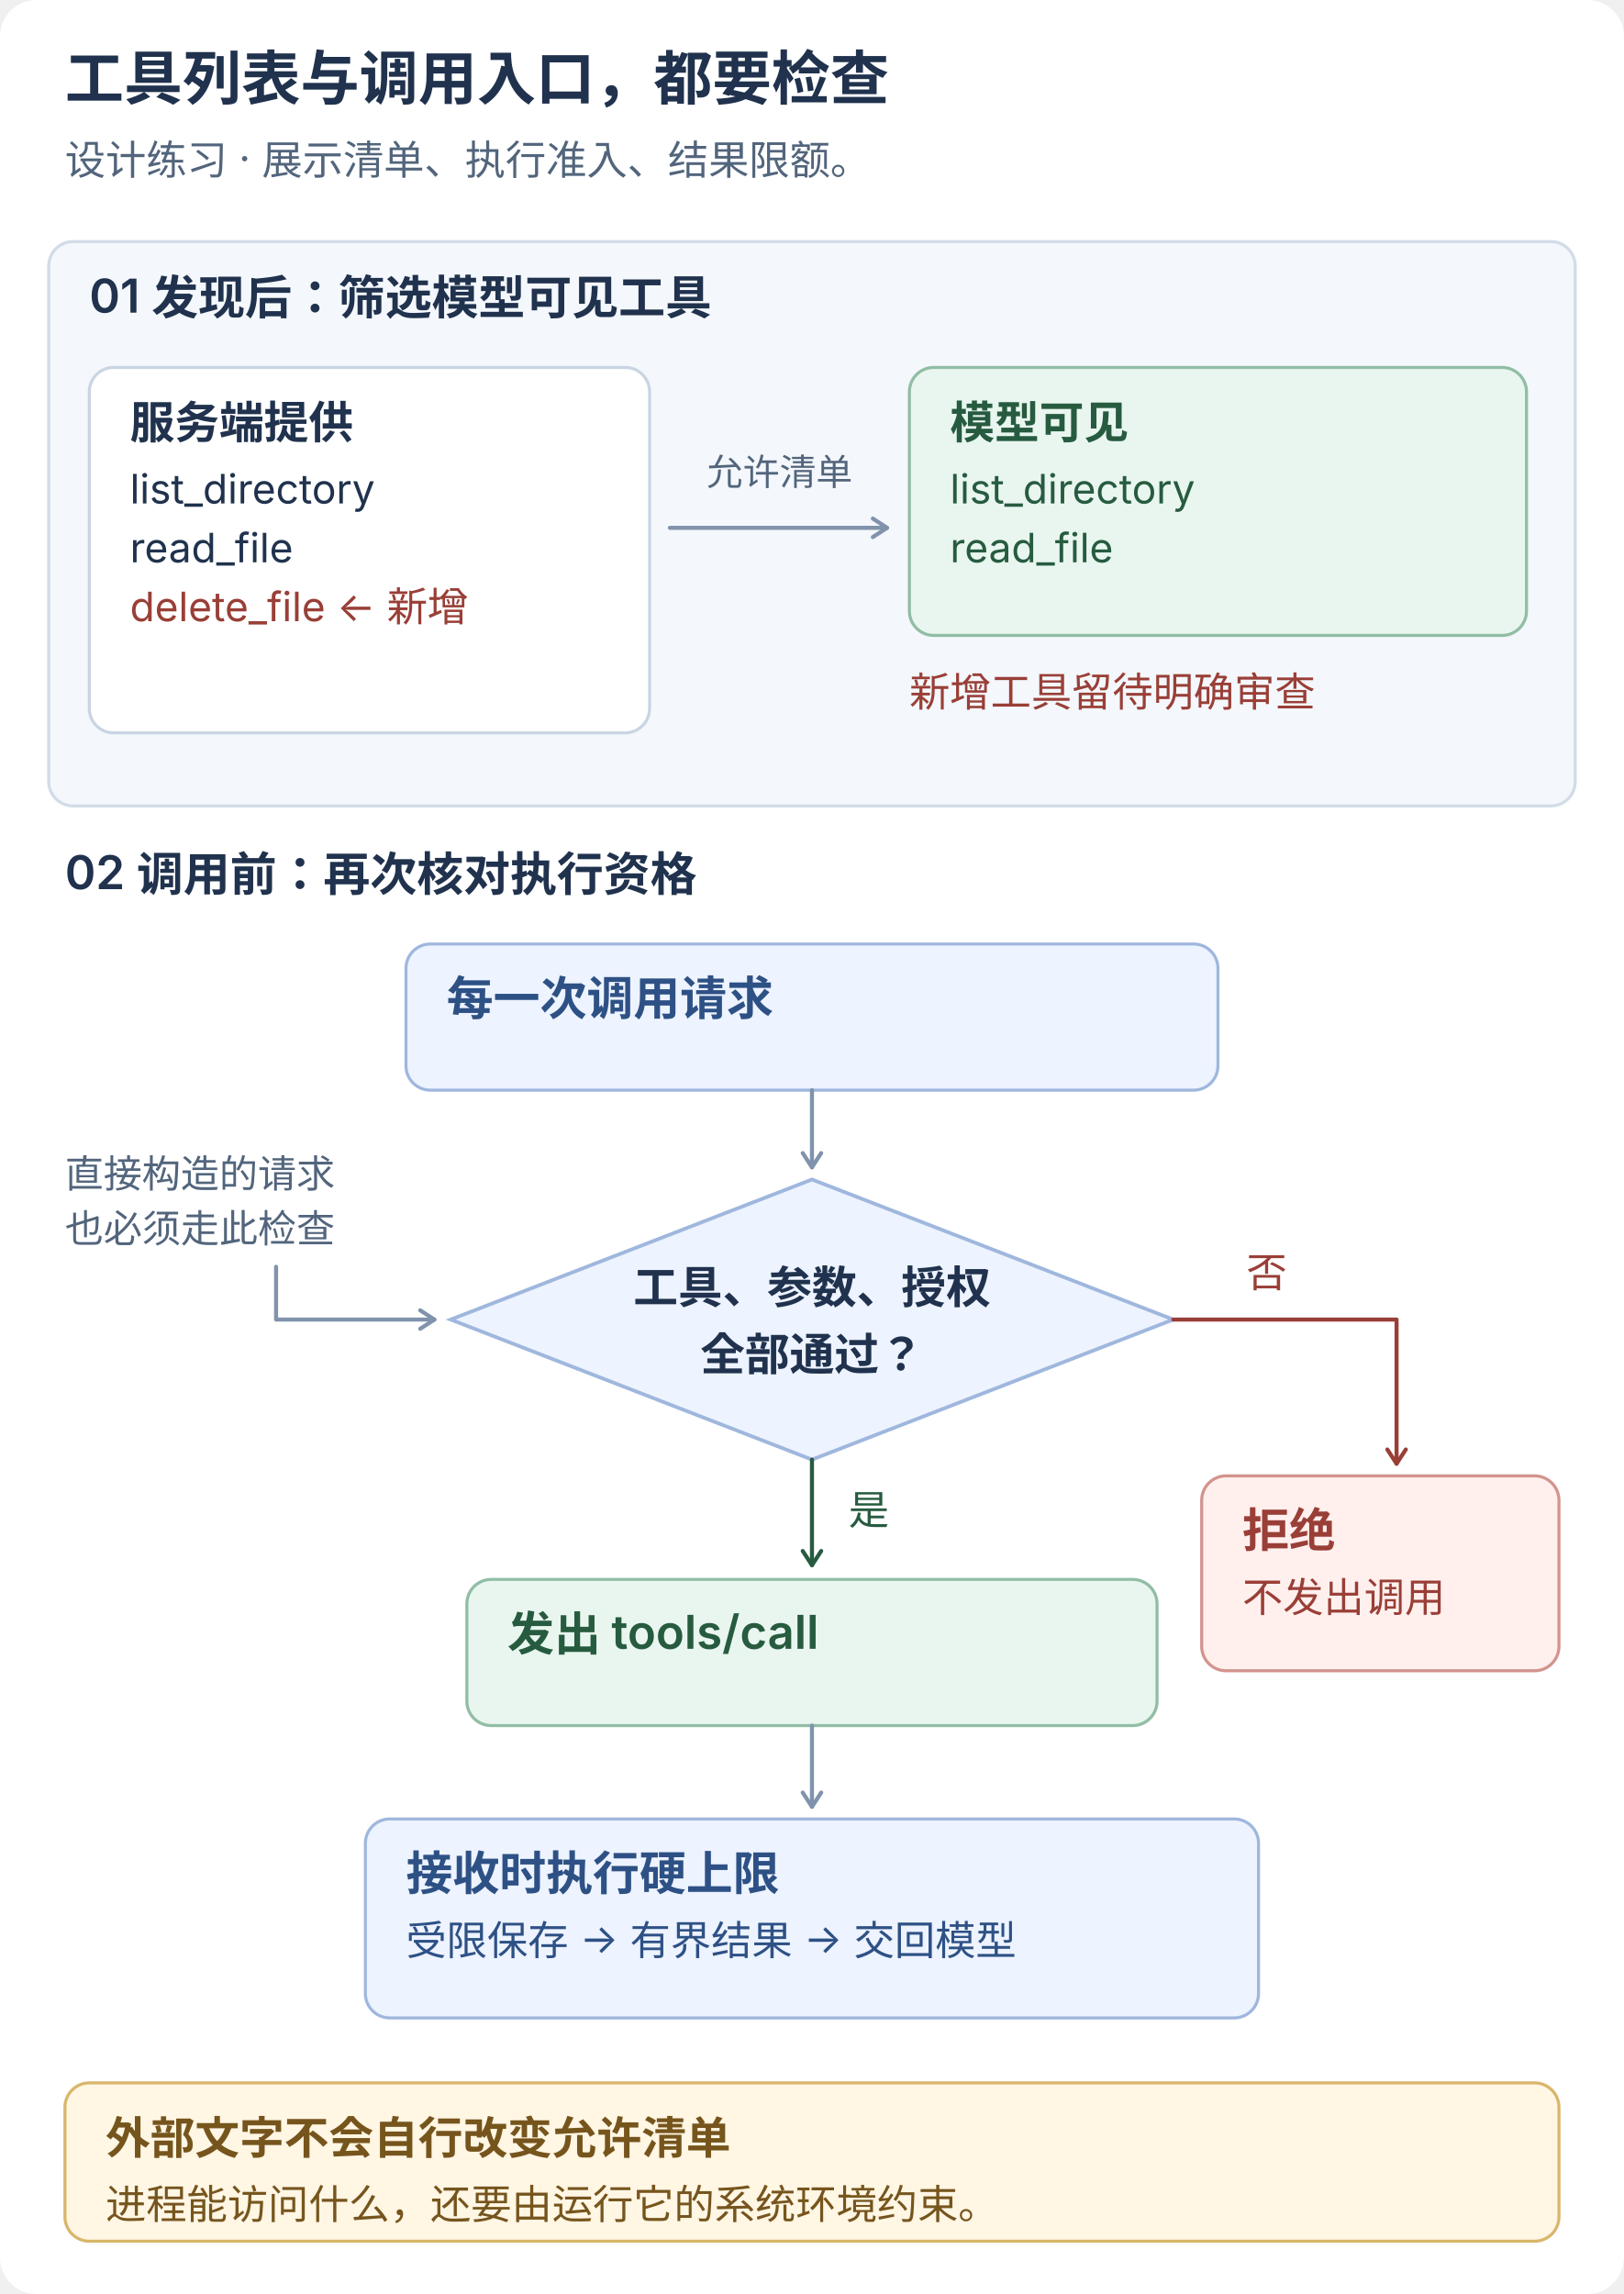
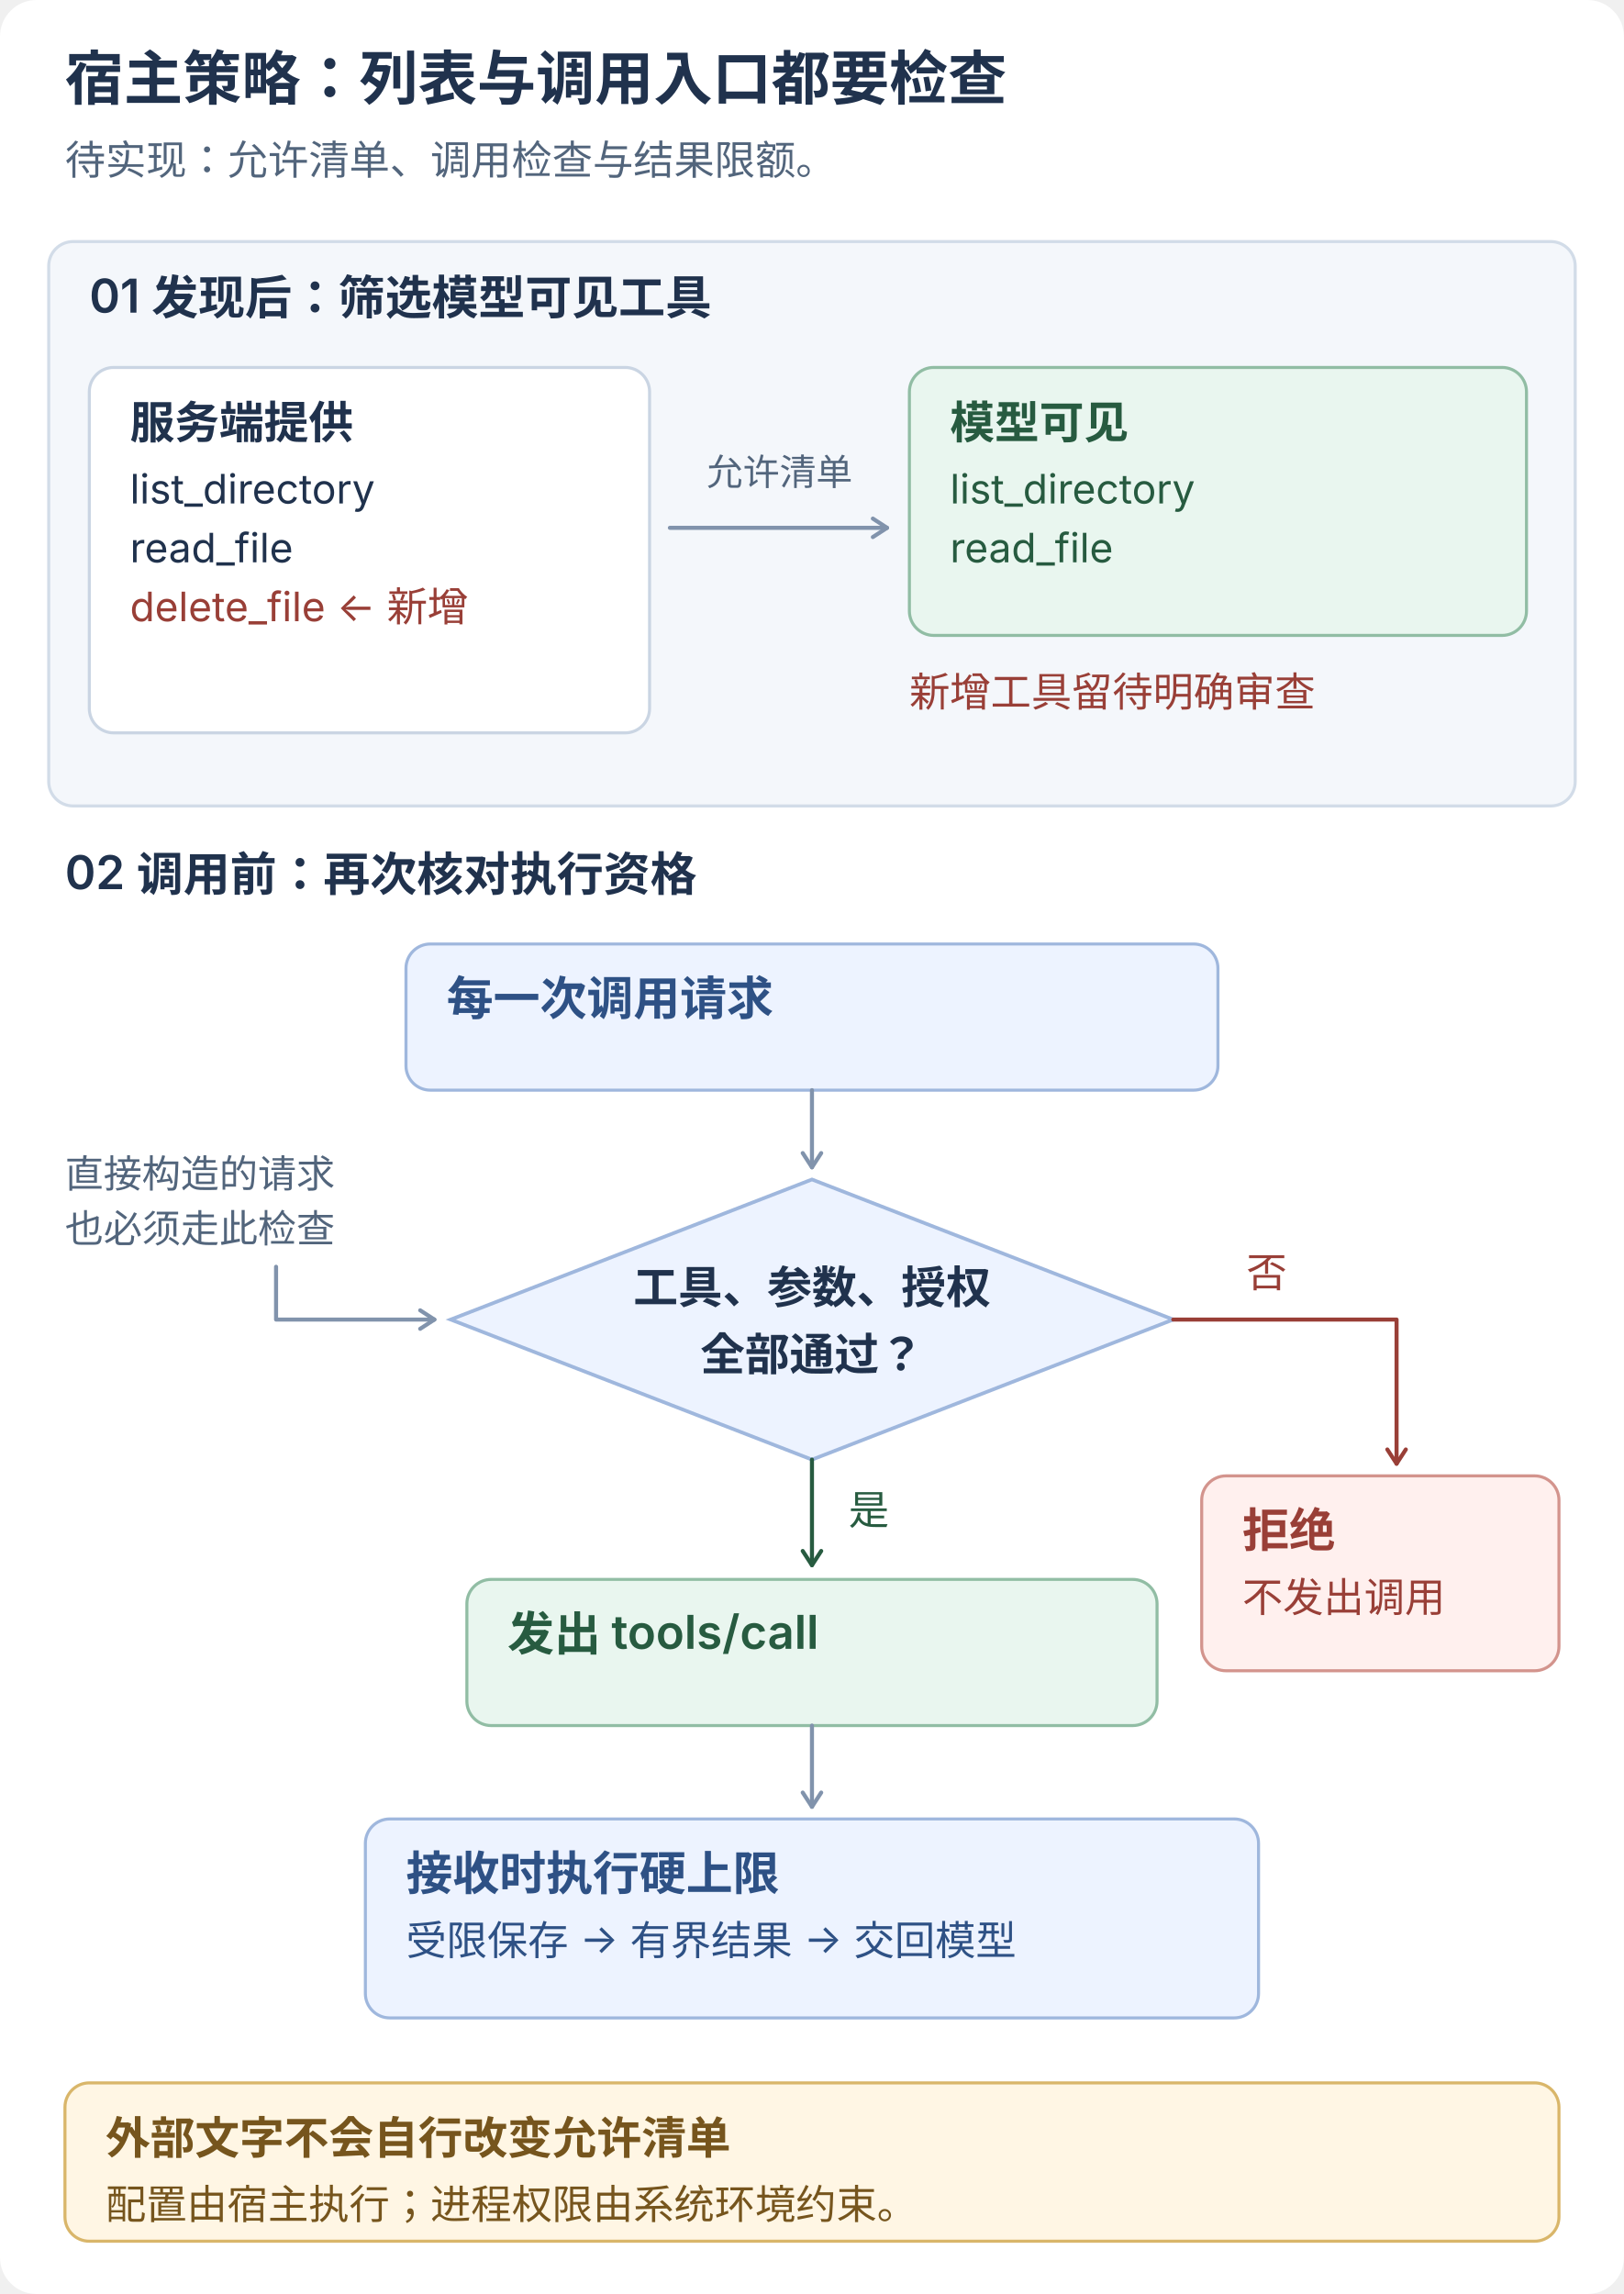
<svg xmlns="http://www.w3.org/2000/svg" width="800" height="1130" viewBox="0 0 800 1130" role="img" aria-labelledby="title desc">
  <rect width="800" height="1130" rx="18" fill="#ffffff" />
-   <text x="32" y="49" font-family="-apple-system, BlinkMacSystemFont, 'PingFang SC', 'Microsoft YaHei', sans-serif" font-size="29" font-weight="650" fill="#20324d" text-anchor="start">工具列表与调用入口，都要检查</text>
-   <text x="32" y="86" font-family="-apple-system, BlinkMacSystemFont, 'PingFang SC', 'Microsoft YaHei', sans-serif" font-size="20" font-weight="400" fill="#52657c" text-anchor="start">设计练习 · 展示清单、执行准入、结果限额。</text>
+   <text x="32" y="49" font-family="-apple-system, BlinkMacSystemFont, 'PingFang SC', 'Microsoft YaHei', sans-serif" font-size="29" font-weight="650" fill="#20324d" text-anchor="start">宿主策略：列表与调用入口都要检查</text>
+   <text x="32" y="86" font-family="-apple-system, BlinkMacSystemFont, 'PingFang SC', 'Microsoft YaHei', sans-serif" font-size="20" font-weight="400" fill="#52657c" text-anchor="start">待实现：允许清单、调用检查与结果限额。</text>
  <rect x="24" y="119" width="752" height="278" rx="12" fill="#f4f7fb" stroke="#d2dce8" stroke-width="1.5" />
  <text x="44" y="154" font-family="-apple-system, BlinkMacSystemFont, 'PingFang SC', 'Microsoft YaHei', sans-serif" font-size="23" font-weight="600" fill="#20324d" text-anchor="start">01  发现后：筛选模型可见工具</text>
  <rect x="44" y="181" width="276" height="180" rx="12" fill="#ffffff" stroke="#cad5e3" stroke-width="1.5" />
  <text x="64" y="216" font-family="-apple-system, BlinkMacSystemFont, 'PingFang SC', 'Microsoft YaHei', sans-serif" font-size="22" font-weight="600" fill="#20324d" text-anchor="start">服务端提供</text>
  <text x="64" y="248" font-family="-apple-system, BlinkMacSystemFont, 'PingFang SC', 'Microsoft YaHei', sans-serif" font-size="20" font-weight="400" fill="#20324d" text-anchor="start">list_directory</text>
  <text x="64" y="277" font-family="-apple-system, BlinkMacSystemFont, 'PingFang SC', 'Microsoft YaHei', sans-serif" font-size="20" font-weight="400" fill="#20324d" text-anchor="start">read_file</text>
  <text x="64" y="306" font-family="-apple-system, BlinkMacSystemFont, 'PingFang SC', 'Microsoft YaHei', sans-serif" font-size="20" font-weight="400" fill="#993f37" text-anchor="start">delete_file  ← 新增</text>
  <polyline points="330,260 437,260" fill="none" stroke="#8193ac" stroke-width="2" stroke-linejoin="round" stroke-linecap="round" />
  <polyline points="430.0,255.45 437,260 430.0,264.55" fill="none" stroke="#8193ac" stroke-width="2" stroke-linejoin="round" stroke-linecap="round" />
  <text x="384" y="239" font-family="-apple-system, BlinkMacSystemFont, 'PingFang SC', 'Microsoft YaHei', sans-serif" font-size="18" font-weight="400" fill="#52657c" text-anchor="middle">允许清单</text>
  <rect x="448" y="181" width="304" height="132" rx="12" fill="#e9f6ef" stroke="#91bda4" stroke-width="1.5" />
  <text x="468" y="216" font-family="-apple-system, BlinkMacSystemFont, 'PingFang SC', 'Microsoft YaHei', sans-serif" font-size="22" font-weight="600" fill="#275b40" text-anchor="start">模型可见</text>
  <text x="468" y="248" font-family="-apple-system, BlinkMacSystemFont, 'PingFang SC', 'Microsoft YaHei', sans-serif" font-size="20" font-weight="400" fill="#275b40" text-anchor="start">list_directory</text>
  <text x="468" y="277" font-family="-apple-system, BlinkMacSystemFont, 'PingFang SC', 'Microsoft YaHei', sans-serif" font-size="20" font-weight="400" fill="#275b40" text-anchor="start">read_file</text>
  <text x="448" y="348" font-family="-apple-system, BlinkMacSystemFont, 'PingFang SC', 'Microsoft YaHei', sans-serif" font-size="20" font-weight="400" fill="#993f37" text-anchor="start">新增工具留待明确审查</text>
  <text x="32" y="438" font-family="-apple-system, BlinkMacSystemFont, 'PingFang SC', 'Microsoft YaHei', sans-serif" font-size="23" font-weight="600" fill="#20324d" text-anchor="start">02  调用前：再次核对执行资格</text>
  <rect x="200" y="465" width="400" height="72" rx="12" fill="#edf3ff" stroke="#9fb7dd" stroke-width="1.5" />
  <text x="220" y="500" font-family="-apple-system, BlinkMacSystemFont, 'PingFang SC', 'Microsoft YaHei', sans-serif" font-size="23" font-weight="600" fill="#2e5185" text-anchor="start">每一次调用请求</text>
  <polyline points="400,537 400,575" fill="none" stroke="#8193ac" stroke-width="2" stroke-linejoin="round" stroke-linecap="round" />
  <polyline points="404.55,568.0 400,575 395.45,568.0" fill="none" stroke="#8193ac" stroke-width="2" stroke-linejoin="round" stroke-linecap="round" />
  <polygon points="400,581 578,650 400,719 222,650" fill="#edf3ff" stroke="#9fb7dd" stroke-width="1.8" />
  <text x="400" y="642" font-family="-apple-system, BlinkMacSystemFont, 'PingFang SC', 'Microsoft YaHei', sans-serif" font-size="22" font-weight="600" fill="#20324d" text-anchor="middle">工具、参数、授权</text>
  <text x="400" y="675" font-family="-apple-system, BlinkMacSystemFont, 'PingFang SC', 'Microsoft YaHei', sans-serif" font-size="22" font-weight="600" fill="#20324d" text-anchor="middle">全部通过？</text>
  <text x="32" y="585" font-family="-apple-system, BlinkMacSystemFont, 'PingFang SC', 'Microsoft YaHei', sans-serif" font-size="19" font-weight="400" fill="#52657c" text-anchor="start">直接构造的请求</text>
  <text x="32" y="612" font-family="-apple-system, BlinkMacSystemFont, 'PingFang SC', 'Microsoft YaHei', sans-serif" font-size="19" font-weight="400" fill="#52657c" text-anchor="start">也必须走此检查</text>
  <polyline points="136,624 136,650 214,650" fill="none" stroke="#8193ac" stroke-width="2" stroke-linejoin="round" stroke-linecap="round" />
  <polyline points="207.0,645.45 214,650 207.0,654.55" fill="none" stroke="#8193ac" stroke-width="2" stroke-linejoin="round" stroke-linecap="round" />
  <polyline points="578,650 688,650 688,721" fill="none" stroke="#993f37" stroke-width="2" stroke-linejoin="round" stroke-linecap="round" />
  <polyline points="692.55,714.0 688,721 683.45,714.0" fill="none" stroke="#993f37" stroke-width="2" stroke-linejoin="round" stroke-linecap="round" />
  <text x="614" y="634" font-family="-apple-system, BlinkMacSystemFont, 'PingFang SC', 'Microsoft YaHei', sans-serif" font-size="20" font-weight="400" fill="#993f37" text-anchor="start">否</text>
  <rect x="592" y="727" width="176" height="96" rx="12" fill="#fff0ee" stroke="#d3948d" stroke-width="1.5" />
  <text x="612" y="762" font-family="-apple-system, BlinkMacSystemFont, 'PingFang SC', 'Microsoft YaHei', sans-serif" font-size="23" font-weight="600" fill="#993f37" text-anchor="start">拒绝</text>
  <text x="612" y="794" font-family="-apple-system, BlinkMacSystemFont, 'PingFang SC', 'Microsoft YaHei', sans-serif" font-size="20" font-weight="400" fill="#993f37" text-anchor="start">不发出调用</text>
  <polyline points="400,719 400,771" fill="none" stroke="#275b40" stroke-width="2" stroke-linejoin="round" stroke-linecap="round" />
  <polyline points="404.55,764.0 400,771 395.45,764.0" fill="none" stroke="#275b40" stroke-width="2" stroke-linejoin="round" stroke-linecap="round" />
  <text x="418" y="751" font-family="-apple-system, BlinkMacSystemFont, 'PingFang SC', 'Microsoft YaHei', sans-serif" font-size="20" font-weight="400" fill="#275b40" text-anchor="start">是</text>
  <rect x="230" y="778" width="340" height="72" rx="12" fill="#e9f6ef" stroke="#91bda4" stroke-width="1.5" />
  <text x="250" y="813" font-family="-apple-system, BlinkMacSystemFont, 'PingFang SC', 'Microsoft YaHei', sans-serif" font-size="23" font-weight="600" fill="#275b40" text-anchor="start">发出 tools/call</text>
  <polyline points="400,850 400,890" fill="none" stroke="#8193ac" stroke-width="2" stroke-linejoin="round" stroke-linecap="round" />
  <polyline points="404.55,883.0 400,890 395.45,883.0" fill="none" stroke="#8193ac" stroke-width="2" stroke-linejoin="round" stroke-linecap="round" />
  <rect x="180" y="896" width="440" height="98" rx="12" fill="#edf3ff" stroke="#9fb7dd" stroke-width="1.5" />
  <text x="200" y="931" font-family="-apple-system, BlinkMacSystemFont, 'PingFang SC', 'Microsoft YaHei', sans-serif" font-size="23" font-weight="600" fill="#2e5185" text-anchor="start">接收时执行硬上限</text>
  <text x="200" y="963" font-family="-apple-system, BlinkMacSystemFont, 'PingFang SC', 'Microsoft YaHei', sans-serif" font-size="20" font-weight="400" fill="#2e5185" text-anchor="start">受限保存 → 有界结果 → 交回模型</text>
  <rect x="32" y="1026" width="736" height="78" rx="12" fill="#fff6e4" stroke="#d9b66a" stroke-width="1.5" />
  <text x="52" y="1061" font-family="-apple-system, BlinkMacSystemFont, 'PingFang SC', 'Microsoft YaHei', sans-serif" font-size="22" font-weight="600" fill="#76551d" text-anchor="start">外部文字不会自行改变允许清单</text>
-   <text x="52" y="1093" font-family="-apple-system, BlinkMacSystemFont, 'PingFang SC', 'Microsoft YaHei', sans-serif" font-size="20" font-weight="400" fill="#76551d" text-anchor="start">进程能访问什么，还要由运行它的系统环境约束。</text>
+   <text x="52" y="1093" font-family="-apple-system, BlinkMacSystemFont, 'PingFang SC', 'Microsoft YaHei', sans-serif" font-size="20" font-weight="400" fill="#76551d" text-anchor="start">配置由宿主执行；进程权限由系统环境约束。</text>
</svg>
